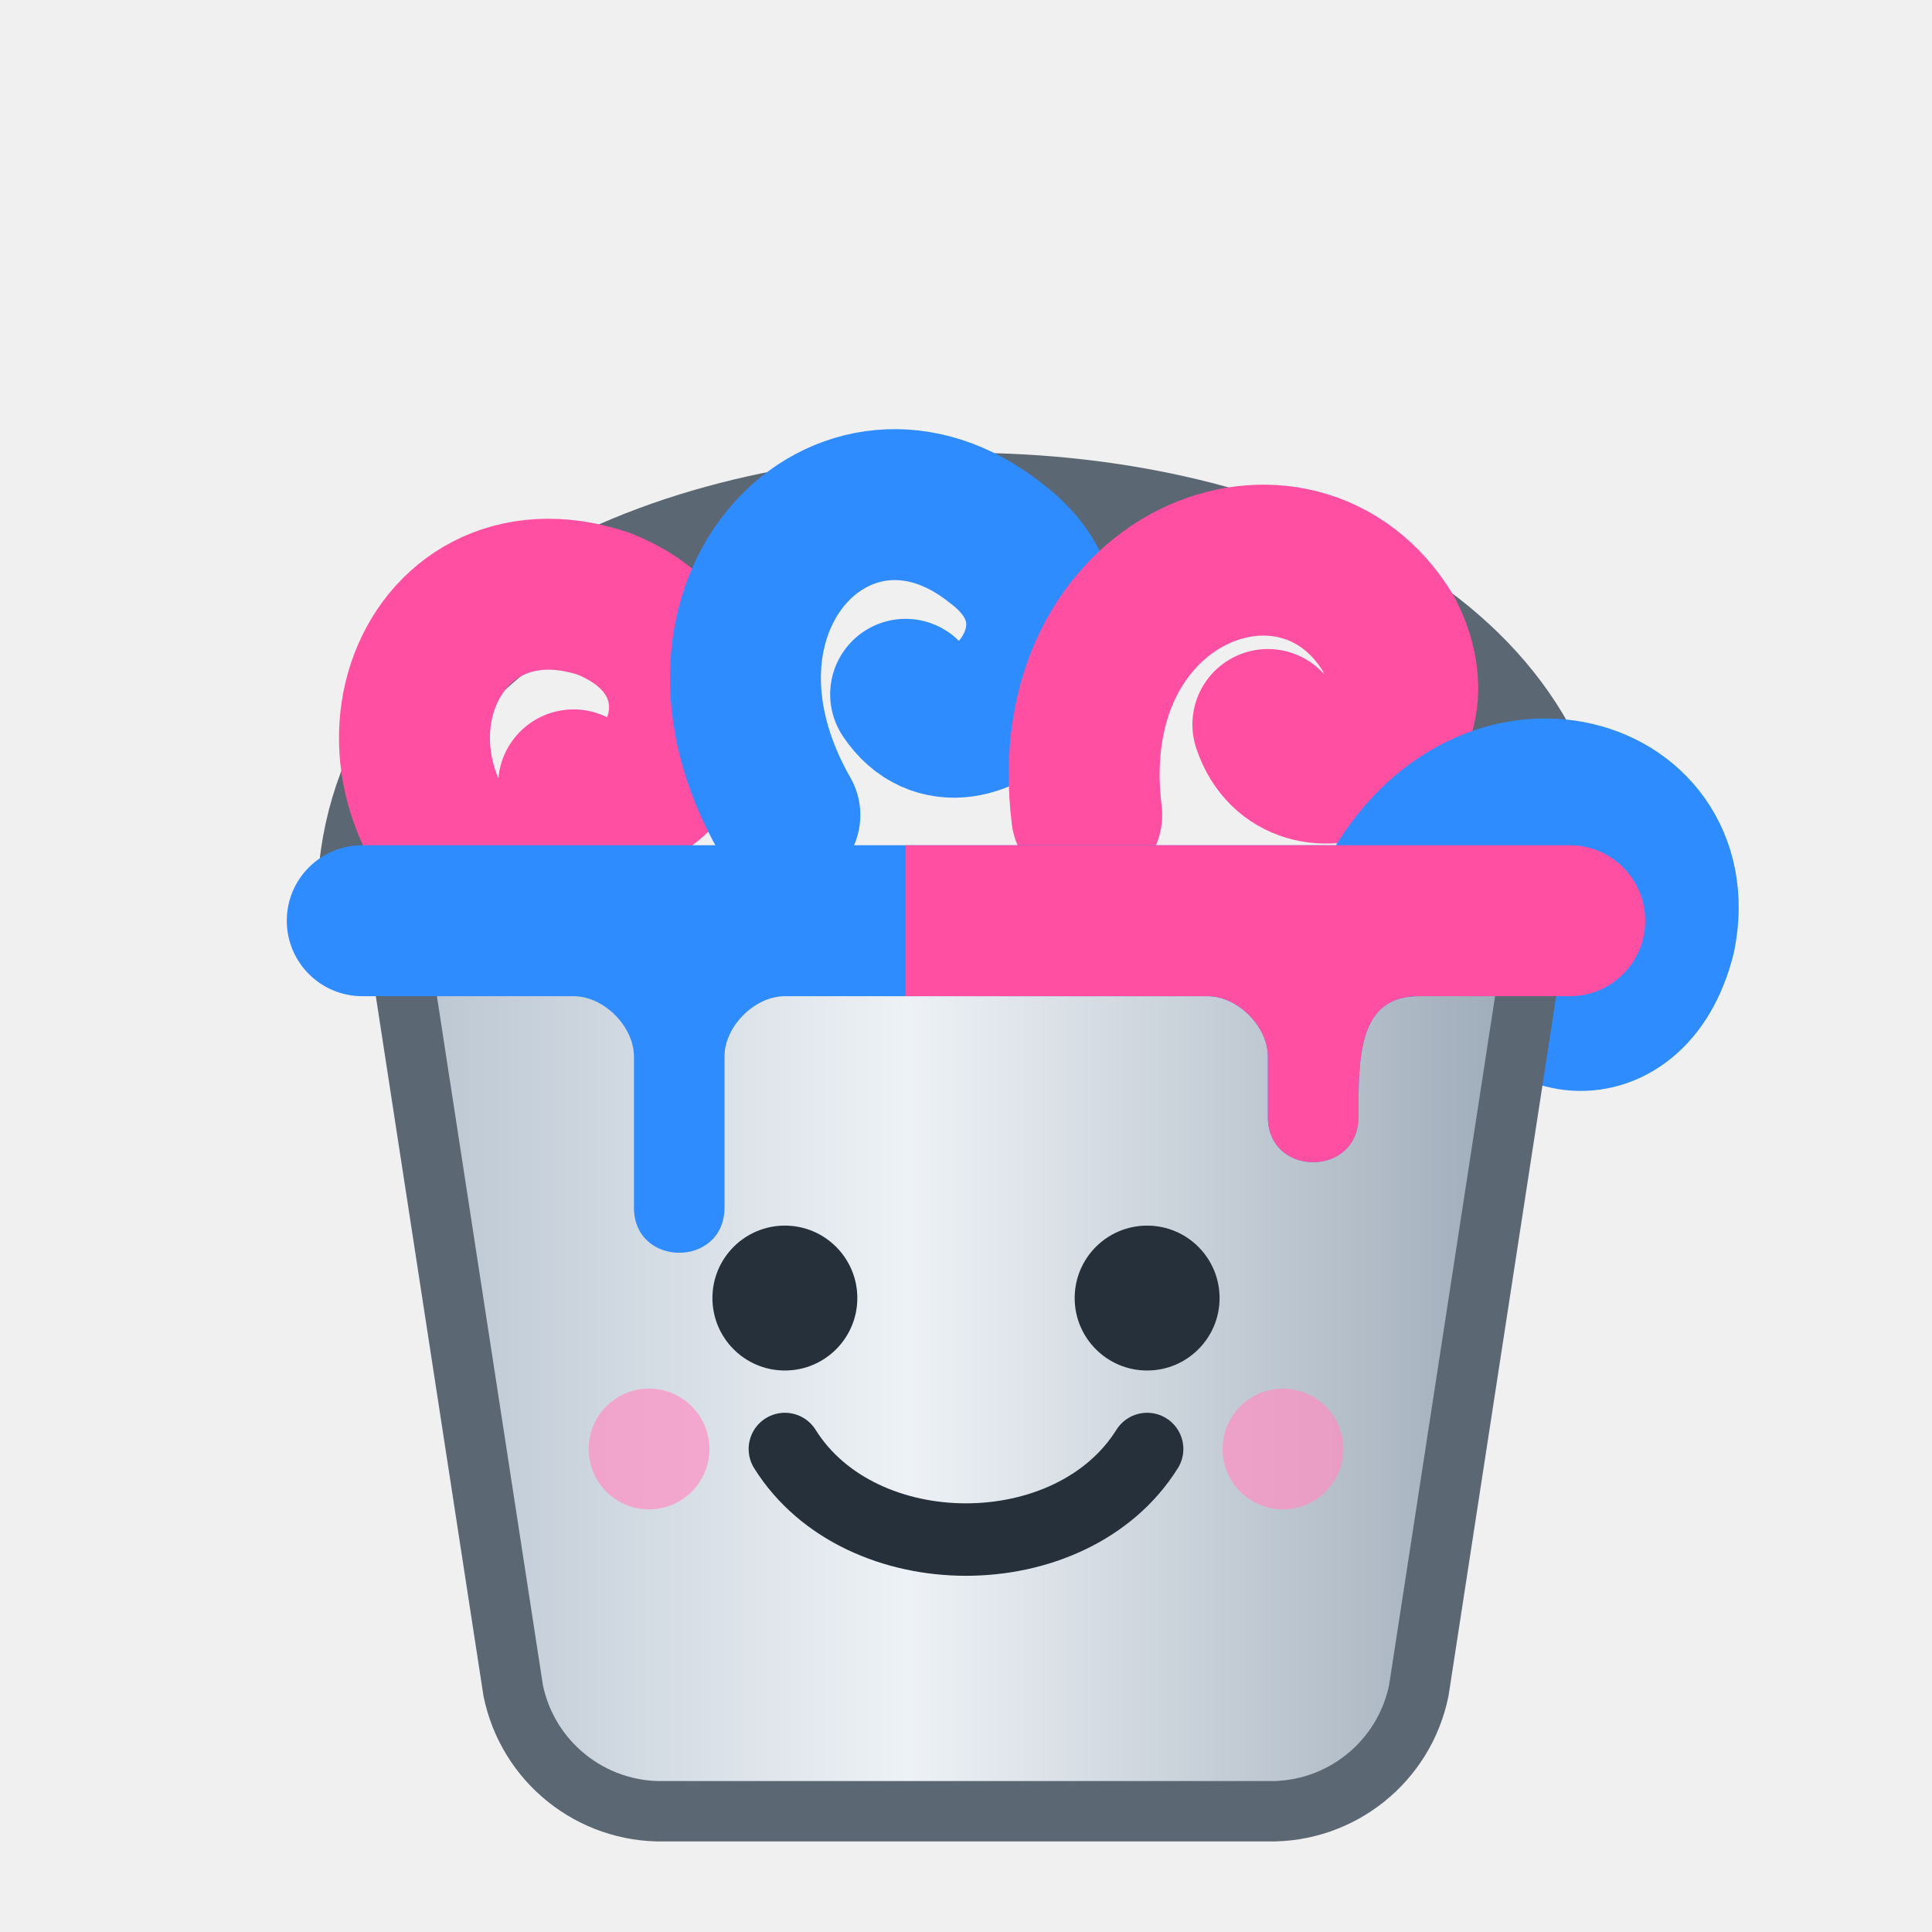
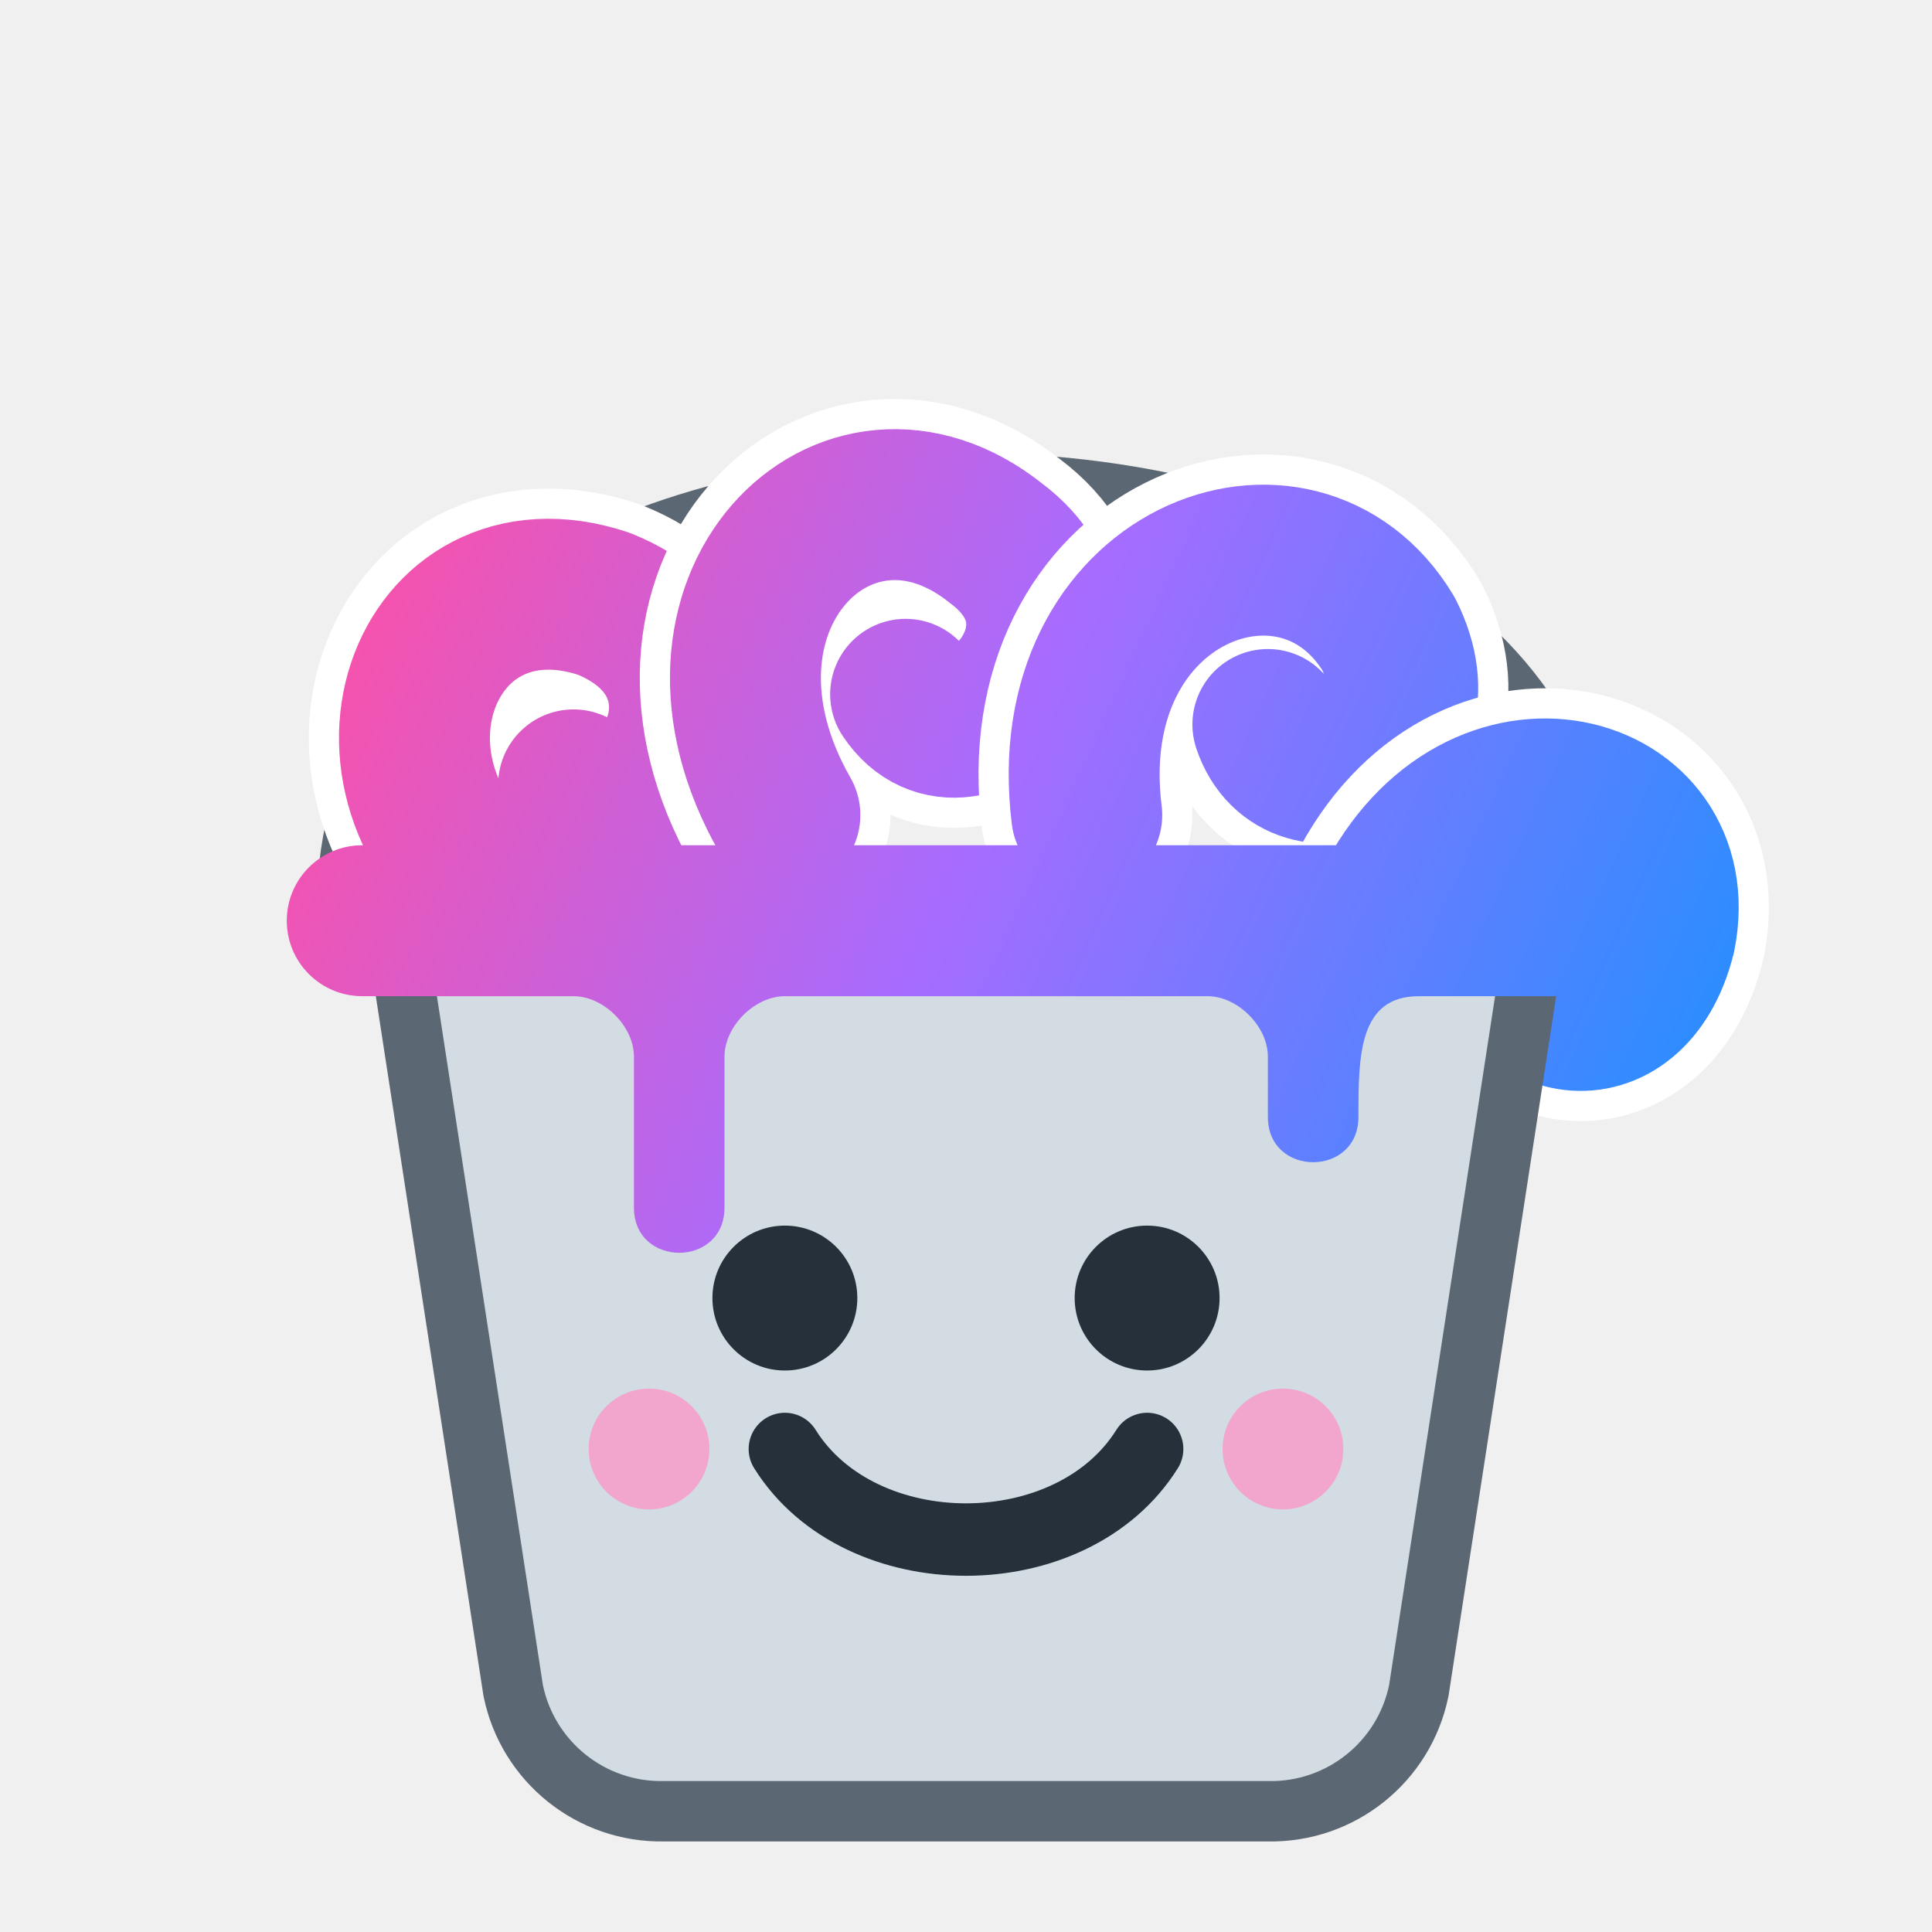
<svg xmlns="http://www.w3.org/2000/svg" viewBox="0 0 64 64">
  <defs>
-     <linearGradient id="bucket" x1="0" x2="1">
-       <stop offset="0" stop-color="#b8c4d0" />
-       <stop offset="0.45" stop-color="#eef2f6" />
-       <stop offset="1" stop-color="#9aa8b6" />
+     <linearGradient id="paint" gradientUnits="userSpaceOnUse" x1="12" y1="14" x2="56" y2="34">
+       <stop offset="0" stop-color="#ff4fa3" />
+       <stop offset="0.5" stop-color="#a66cff" />
+       <stop offset="1" stop-color="#2f8cff" />
    </linearGradient>
  </defs>
  <path d="M12 30C12 12 52 12 52 30" stroke="#5b6773" stroke-width="3" fill="none" stroke-linecap="round" />
  <g stroke-linecap="round" stroke-linejoin="round" fill="none" stroke-width="5">
-     <path d="M17 30c-6-4-3-12 3-10 5 2 2 8-1 6" stroke="#ff4fa3" />
-     <path d="M26 27c-4-7 2-13 7-9 4 3-1 8-3 5" stroke="#2f8cff" />
-     <path d="M36 27c-1-8 7-11 10-6 2 4-3 6-4 3" stroke="#ff4fa3" />
-     <path d="M46 30c3-6 10-4 9 1-1 4-5 3-5 0" stroke="#2f8cff" />
+     <path d="M17 30c-6-4-3-12 3-10 5 2 2 8-1 6" stroke="#fff" stroke-width="7" />
+     <path d="M17 30c-6-4-3-12 3-10 5 2 2 8-1 6" stroke="url(#paint)" />
+     <path d="M26 27c-4-7 2-13 7-9 4 3-1 8-3 5" stroke="#fff" stroke-width="7" />
+     <path d="M26 27c-4-7 2-13 7-9 4 3-1 8-3 5" stroke="url(#paint)" />
+     <path d="M36 27c-1-8 7-11 10-6 2 4-3 6-4 3" stroke="#fff" stroke-width="7" />
+     <path d="M36 27c-1-8 7-11 10-6 2 4-3 6-4 3" stroke="url(#paint)" />
+     <path d="M46 30c3-6 10-4 9 1-1 4-5 3-5 0" stroke="#fff" stroke-width="7" />
+     <path d="M46 30c3-6 10-4 9 1-1 4-5 3-5 0" stroke="url(#paint)" />
  </g>
-   <path d="M13 30h38l-4 26a5 5 0 0 1-5 4H22a5 5 0 0 1-5-4z" fill="url(#bucket)" stroke="#5b6773" stroke-width="2" stroke-linejoin="round" />
-   <path d="M12 28h40a2 2 0 0 1 0 5H47c-2 0-2 2-2 4s-3 2-3 0v-2c0-1-1-2-2-2H26c-1 0-2 1-2 2v5c0 2-3 2-3 0v-5c0-1-1-2-2-2h-7a2 2 0 0 1 0-5z" fill="#2f8cff" />
-   <path d="M30 28h22a2 2 0 0 1 0 5H47c-2 0-2 2-2 4s-3 2-3 0v-2c0-1-1-2-2-2H30z" fill="#ff4fa3" />
+   <path d="M13 30h38l-4 26a5 5 0 0 1-5 4H22a5 5 0 0 1-5-4z" fill="#d3dbe3" stroke="#5b6773" stroke-width="2" stroke-linejoin="round" />
+   <path d="M12 28h40a2 2 0 0 1 0 5H47c-2 0-2 2-2 4s-3 2-3 0v-2c0-1-1-2-2-2H26c-1 0-2 1-2 2v5c0 2-3 2-3 0v-5c0-1-1-2-2-2h-7a2 2 0 0 1 0-5z" fill="url(#paint)" />
  <circle cx="26" cy="43" r="2.4" fill="#26303a" />
  <circle cx="38" cy="43" r="2.4" fill="#26303a" />
  <circle cx="21.5" cy="48" r="2" fill="#ff8fc3" opacity="0.7" />
  <circle cx="42.5" cy="48" r="2" fill="#ff8fc3" opacity="0.7" />
  <path d="M26 48c2.5 4 9.5 4 12 0" stroke="#26303a" stroke-width="2.4" fill="none" stroke-linecap="round" />
</svg>
